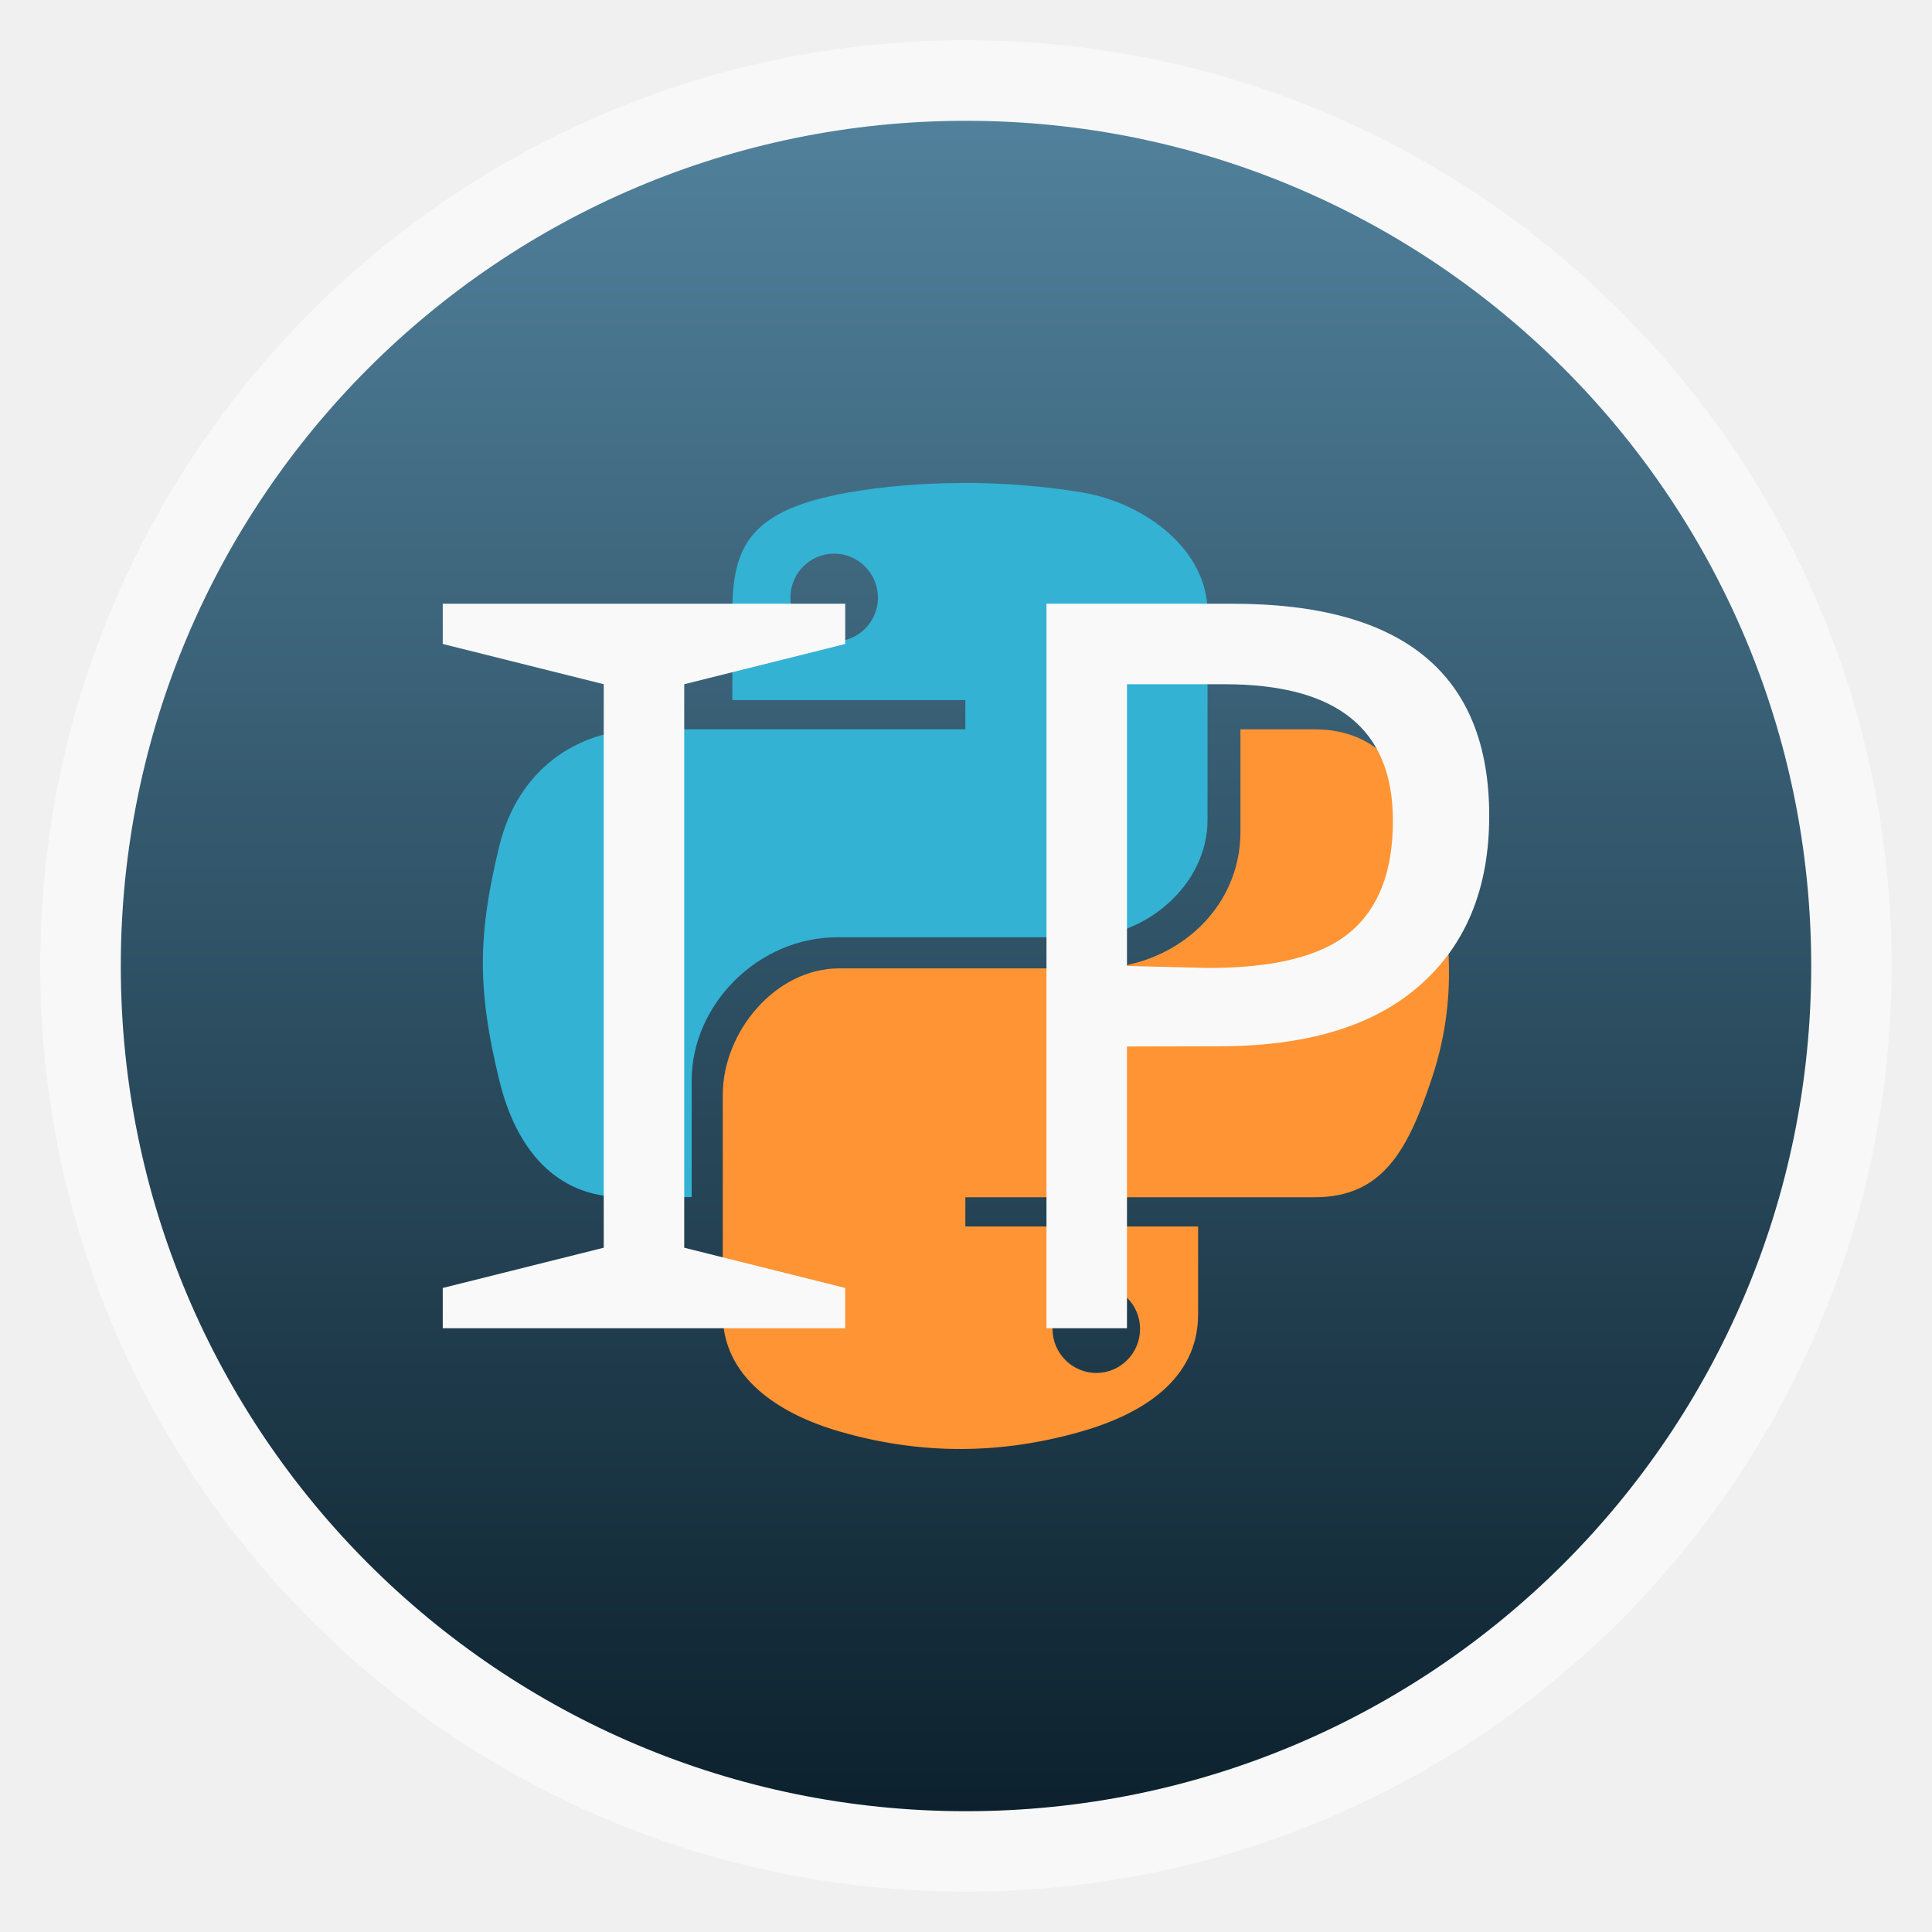
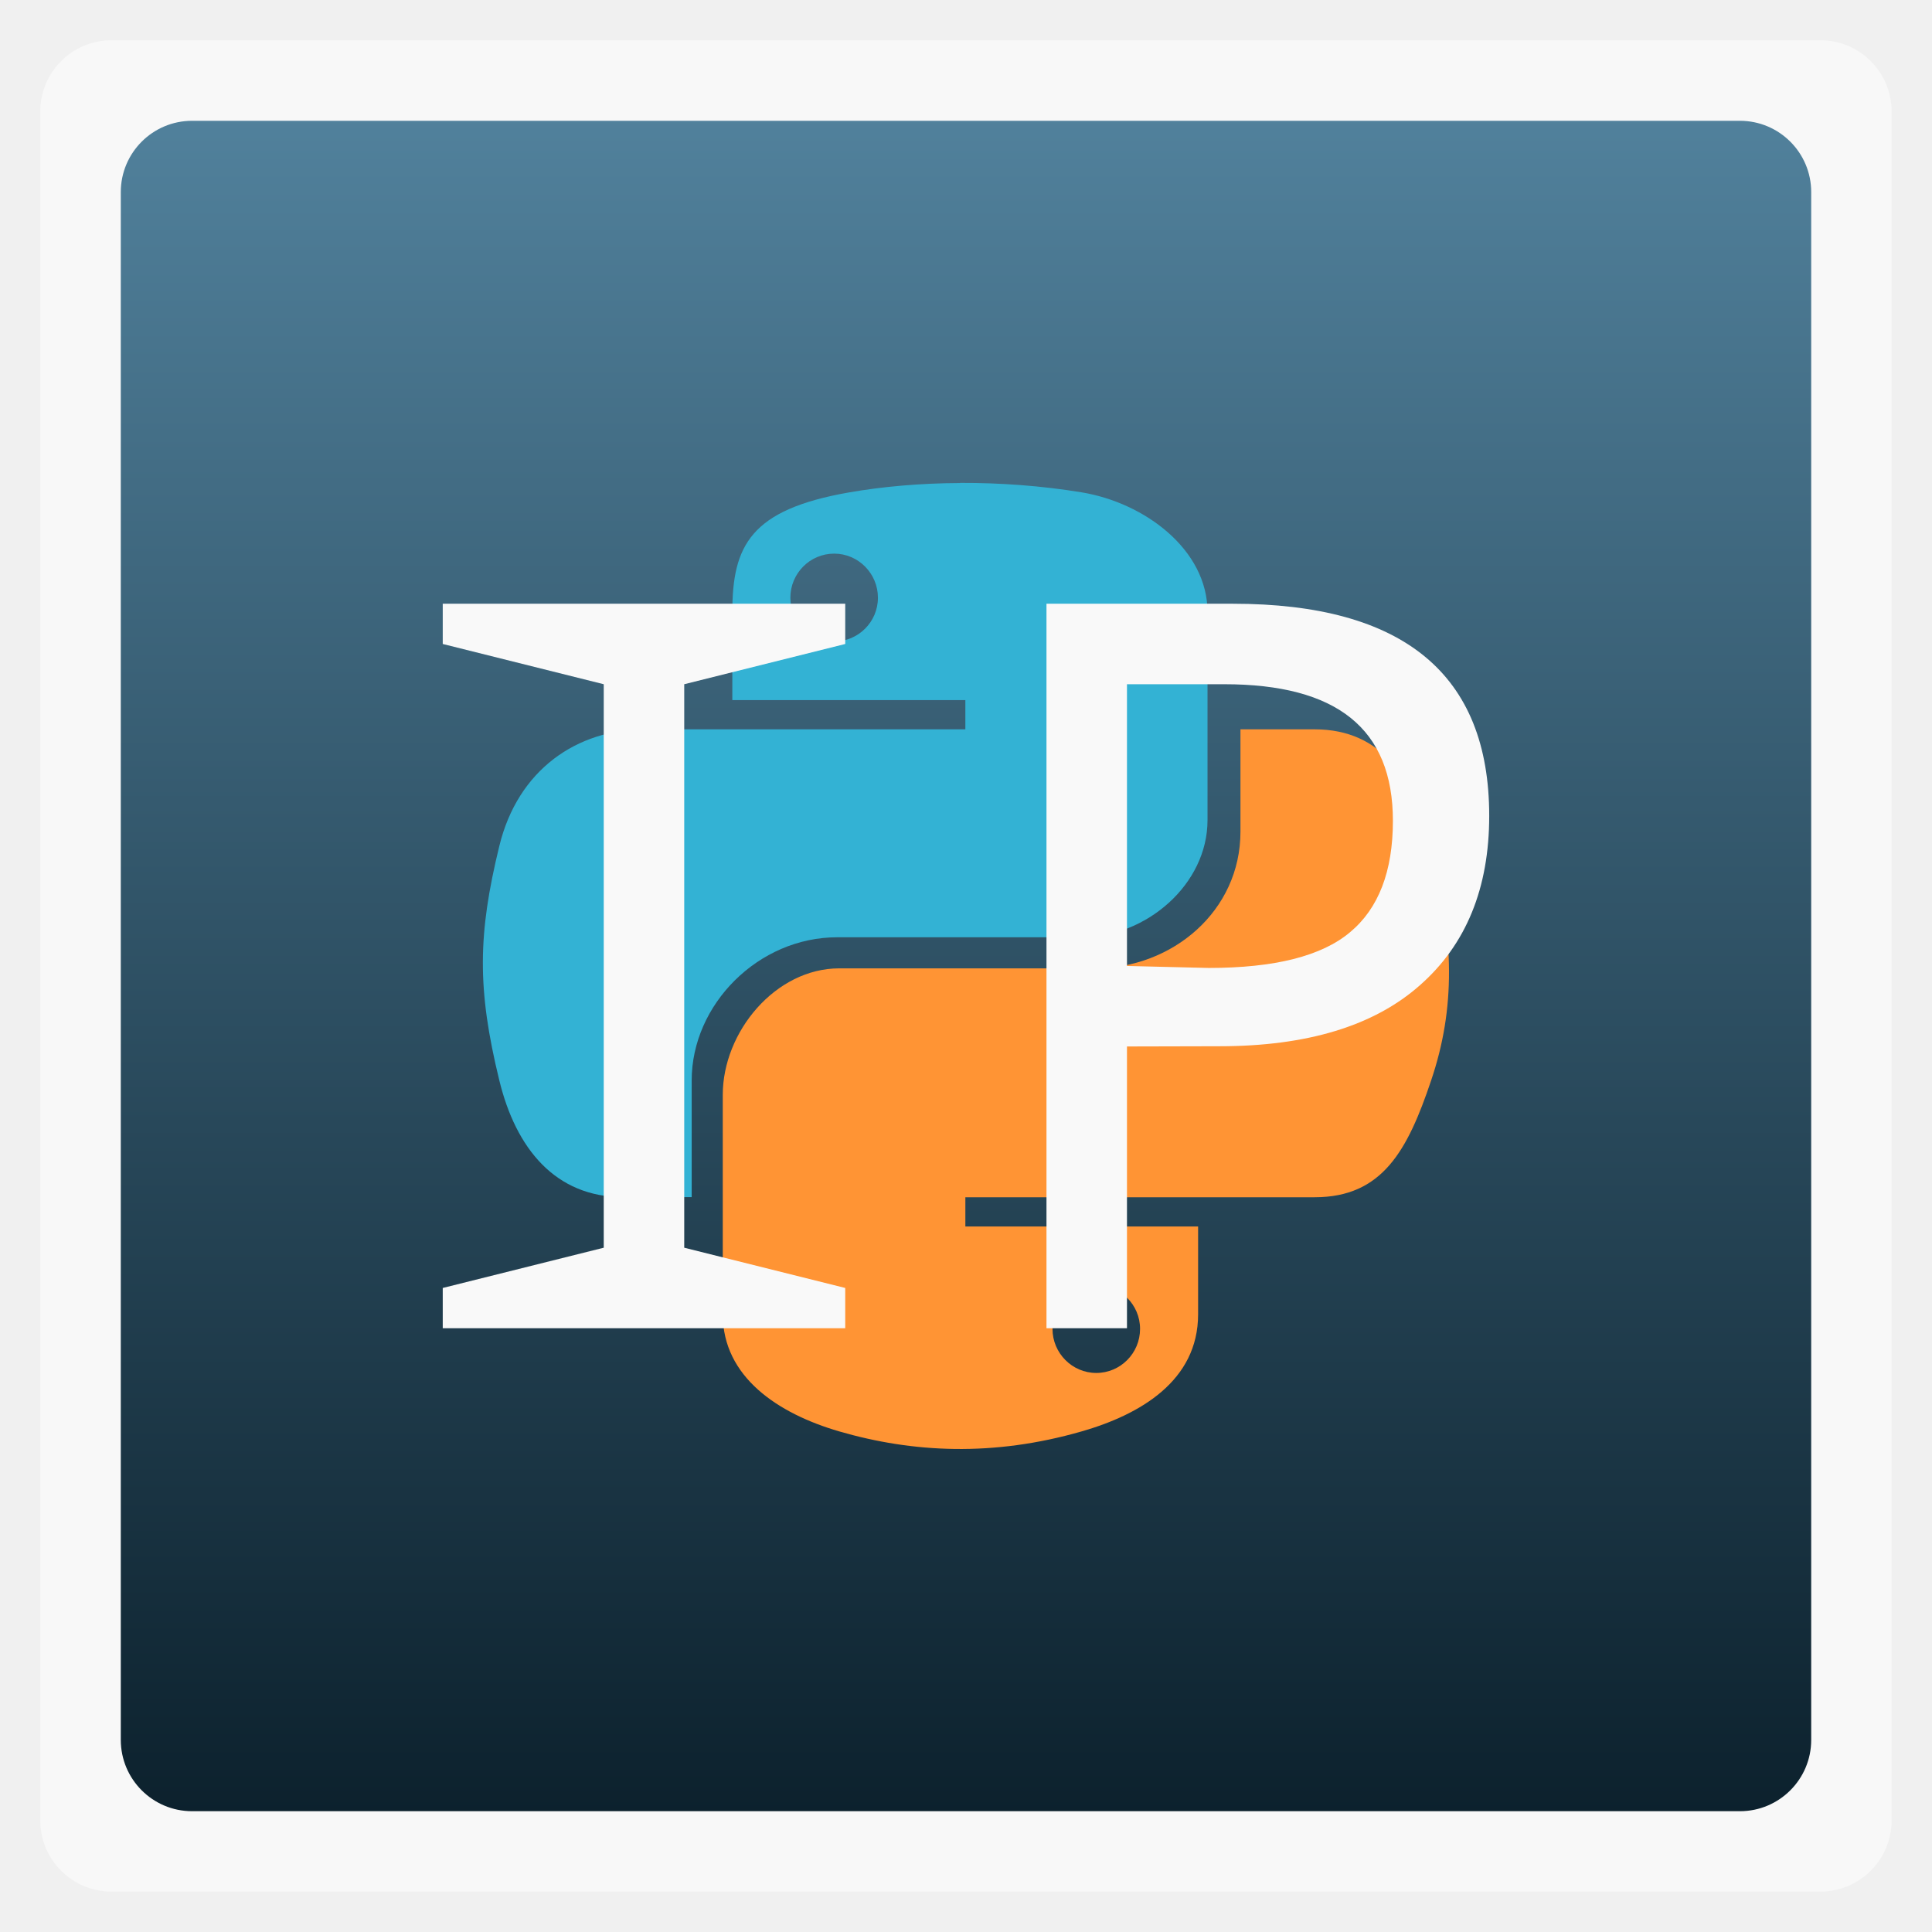
<svg xmlns="http://www.w3.org/2000/svg" xmlns:xlink="http://www.w3.org/1999/xlink" width="48" viewBox="0 0 13.547 13.547" height="48">
  <defs>
    <linearGradient id="0">
      <stop stop-color="#0c212d" />
      <stop offset="1" stop-color="#51819c" />
    </linearGradient>
    <linearGradient xlink:href="#0" id="1" gradientUnits="userSpaceOnUse" gradientTransform="matrix(1.10525,0,0,1.10525,-134.2787,-295.7618)" y1="279.1" x2="0" y2="268.33" />
  </defs>
-   <rect height="12.982" rx="6.491" y="0.282" x="0.282" width="12.982" opacity="0.5" fill="#ffffff" fill-rule="evenodd" />
-   <rect height="11.853" rx="5.926" y="0.847" x="0.847" width="11.853" fill="url(#1)" fill-rule="evenodd" />
+   <rect height="12.982" rx="0.5" y="0.282" x="0.282" width="12.982" opacity="0.5" fill="#ffffff" fill-rule="evenodd" />
+   <rect height="11.853" rx="0.5" y="0.847" x="0.847" width="11.853" fill="url(#1)" fill-rule="evenodd" />
  <path d="m 6.733,3.387 c -0.279,0.001 -0.546,0.025 -0.781,0.066 -0.691,0.121 -0.817,0.374 -0.817,0.84 l 0,0.616 1.634,0 0,0.205 -1.634,0 -0.613,0 c -0.475,0 -0.891,0.282 -1.021,0.819 -0.15,0.615 -0.157,1 0,1.642 0.116,0.478 0.393,0.819 0.868,0.819 l 0.481,0 0,-0.818 c 0,-0.533 0.467,-1.004 1.021,-1.004 l 1.712,0 c 0.454,0 0.884,-0.37 0.884,-0.821 l 0,-1.459 c 0,-0.438 -0.44,-0.767 -0.884,-0.84 -0.281,-0.046 -0.572,-0.067 -0.851,-0.066 z m -0.884,0.495 c 0.169,0 0.307,0.139 0.307,0.309 -1e-6,0.17 -0.138,0.307 -0.307,0.307 -0.169,0 -0.307,-0.137 -0.307,-0.307 0,-0.17 0.137,-0.309 0.307,-0.309 z" fill="#33b2d4" />
  <path d="m 8.698,5.114 0,0.718 c 0,0.556 -0.477,0.958 -1.021,0.958 l -1.792,0 c -0.447,0 -0.817,0.445 -0.817,0.887 l 0,1.539 c 0,0.438 0.385,0.695 0.817,0.821 0.517,0.15 1.08,0.178 1.699,0 0.411,-0.118 0.817,-0.355 0.817,-0.821 l 0,-0.616 -1.632,0 0,-0.205 1.632,0 0.817,0 c 0.475,0 0.652,-0.328 0.817,-0.819 0.171,-0.506 0.163,-0.993 0,-1.642 C 9.917,5.465 9.693,5.114 9.218,5.114 z m -1.011,3.897 c 0.169,0 0.307,0.137 0.307,0.307 0,0.17 -0.137,0.309 -0.307,0.309 -0.169,0 -0.307,-0.139 -0.307,-0.309 0,-0.17 0.138,-0.307 0.307,-0.307 z" fill="#ff9434" />
  <g transform="matrix(0.03512356,0,0,0.03487777,0.5021885,-0.1758306)" fill="#f9f9f9" fill-rule="evenodd">
    <path d="m 74.089,272.069 0,-8.092 32.141,-8.092 0,-113.285 -32.141,-8.092 0,-8.092 80.351,-1e-5 0,8.092 -32.141,8.092 0,113.285 32.141,8.092 0,8.092" />
    <path d="m 210.686,215.427 0,56.642 -16.07,0 0,-145.652 37.179,1e-5 c 34.138,1e-5 51.207,14.213 51.207,42.639 -10e-5,14.545 -4.616,25.903 -13.848,34.072 -9.166,8.169 -22.515,12.254 -40.049,12.254 m -2.092,-15.741 c 13.15,7e-5 22.548,-2.391 28.194,-7.173 5.712,-4.782 8.568,-12.254 8.568,-22.416 -9e-5,-18.53 -11.224,-27.452 -33.673,-27.452 l -19.415,0 0,56.642" />
  </g>
</svg>
